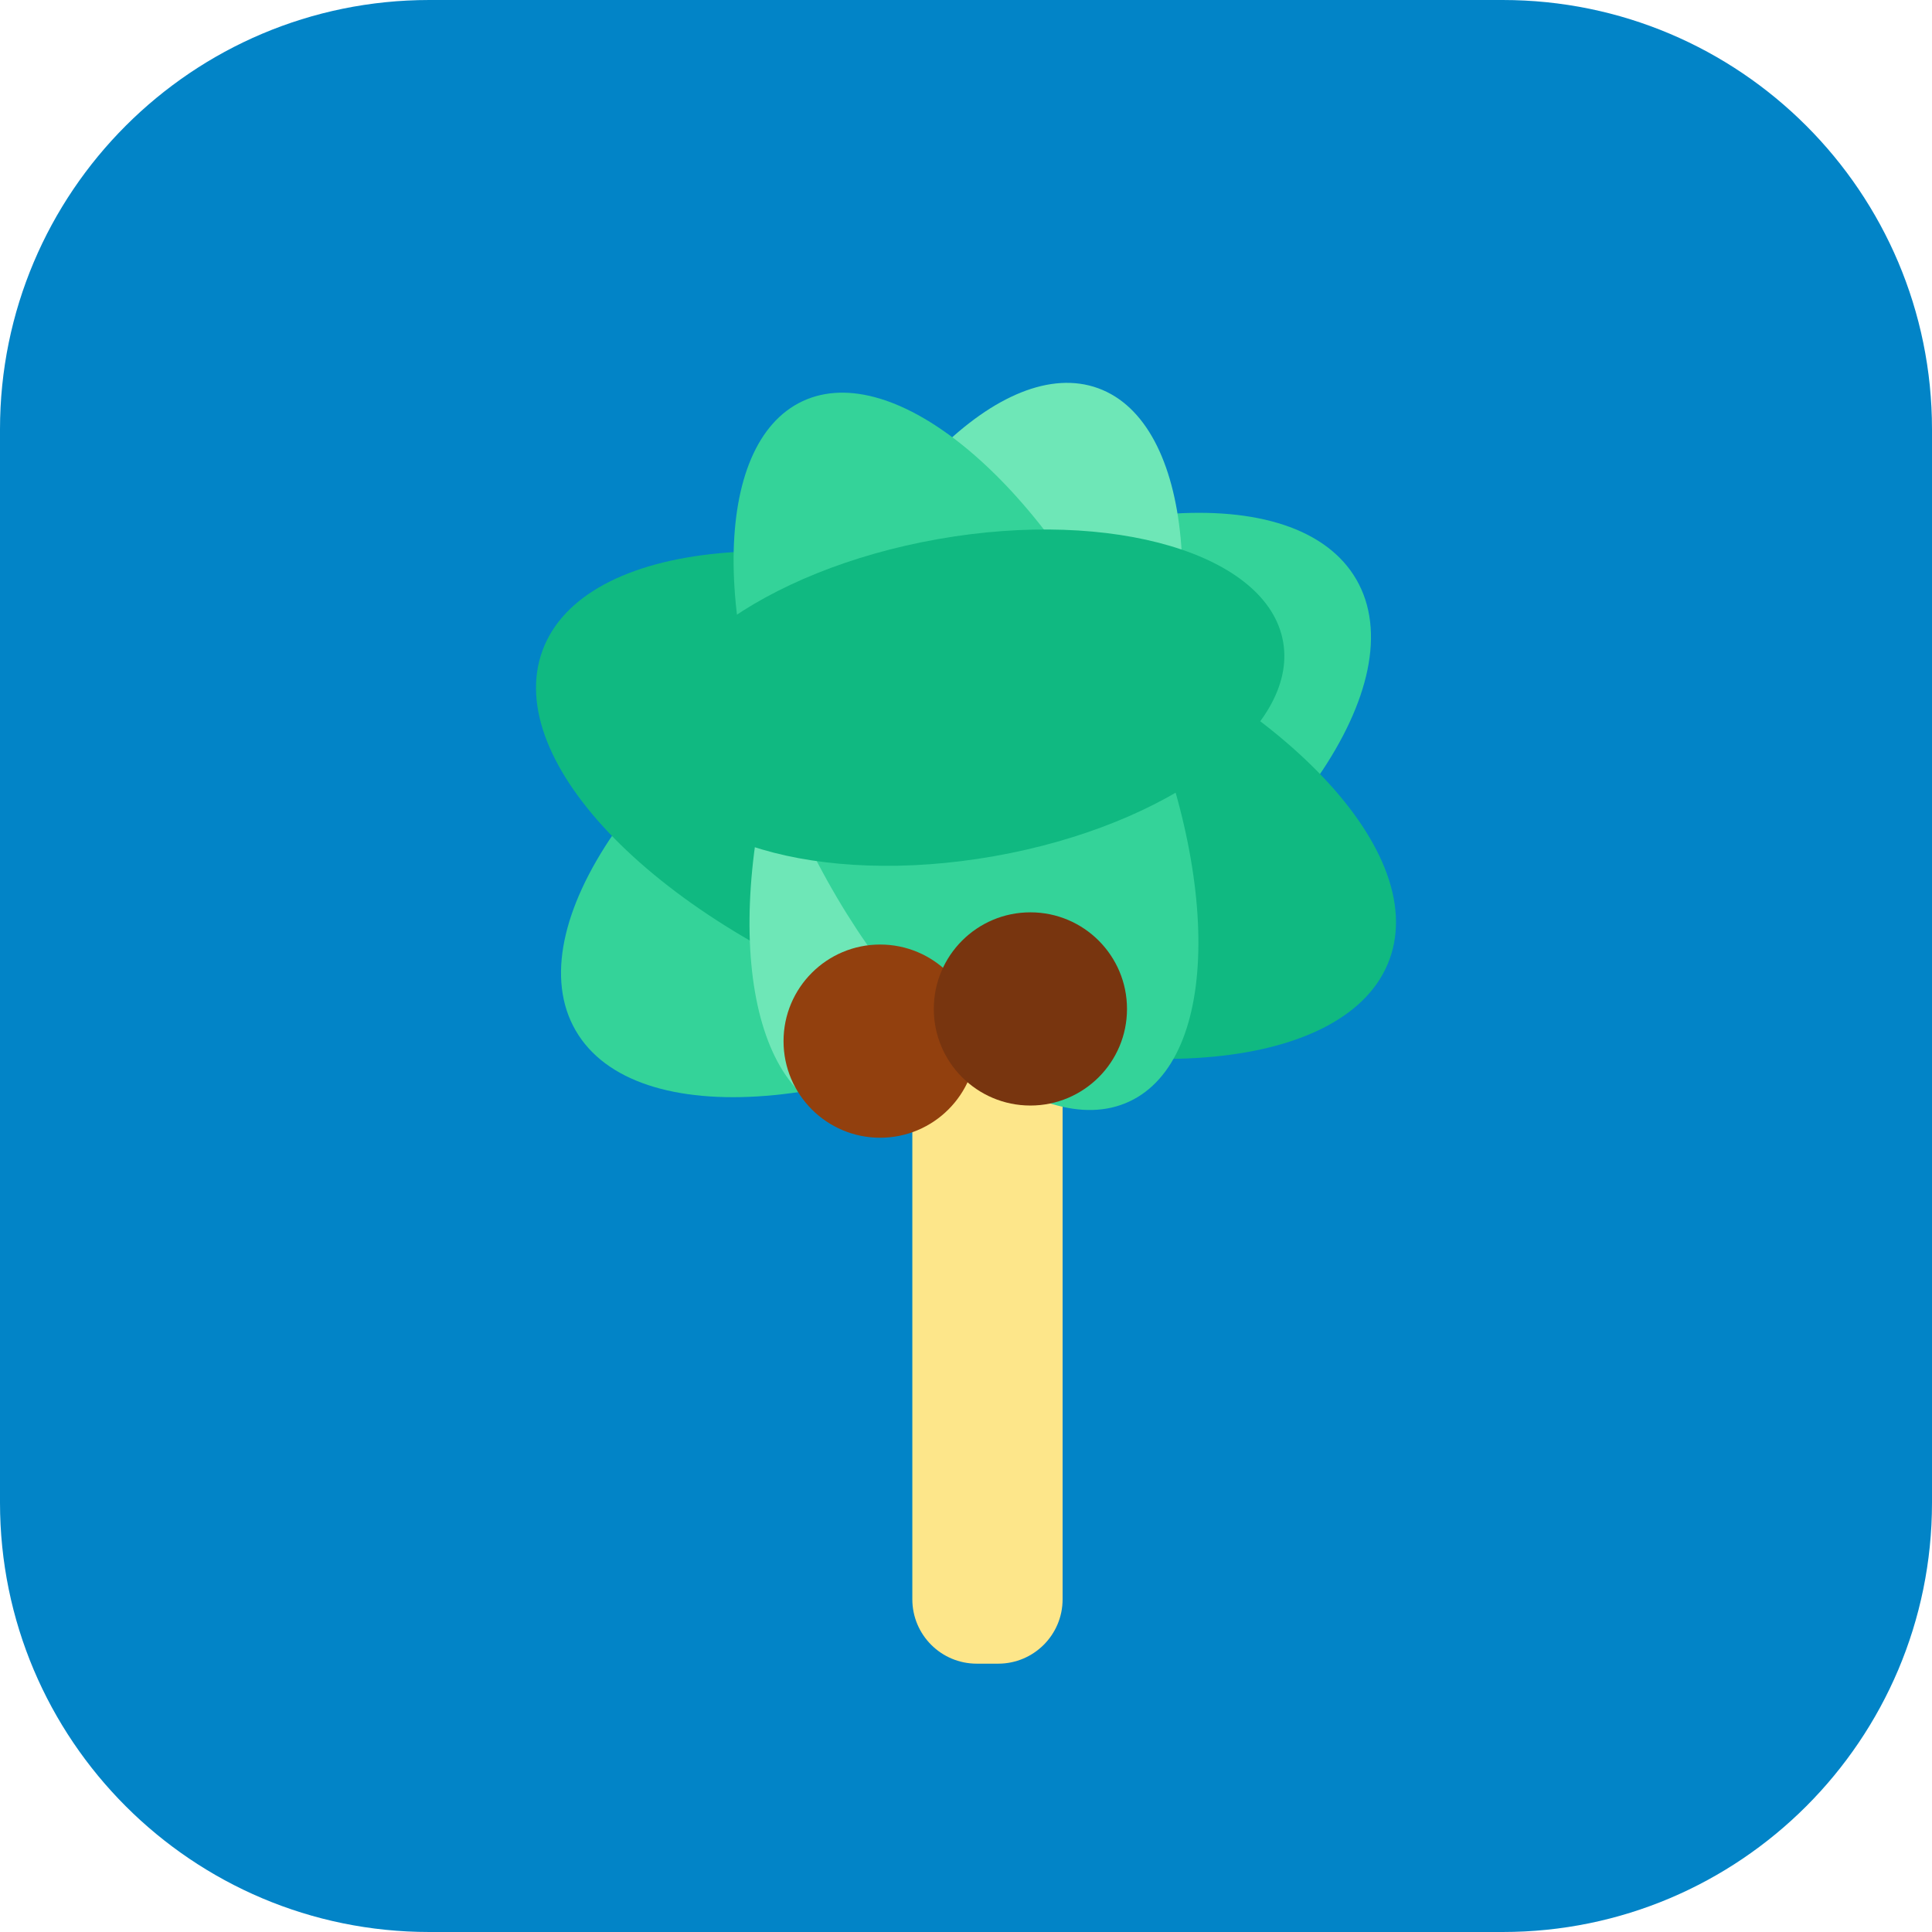
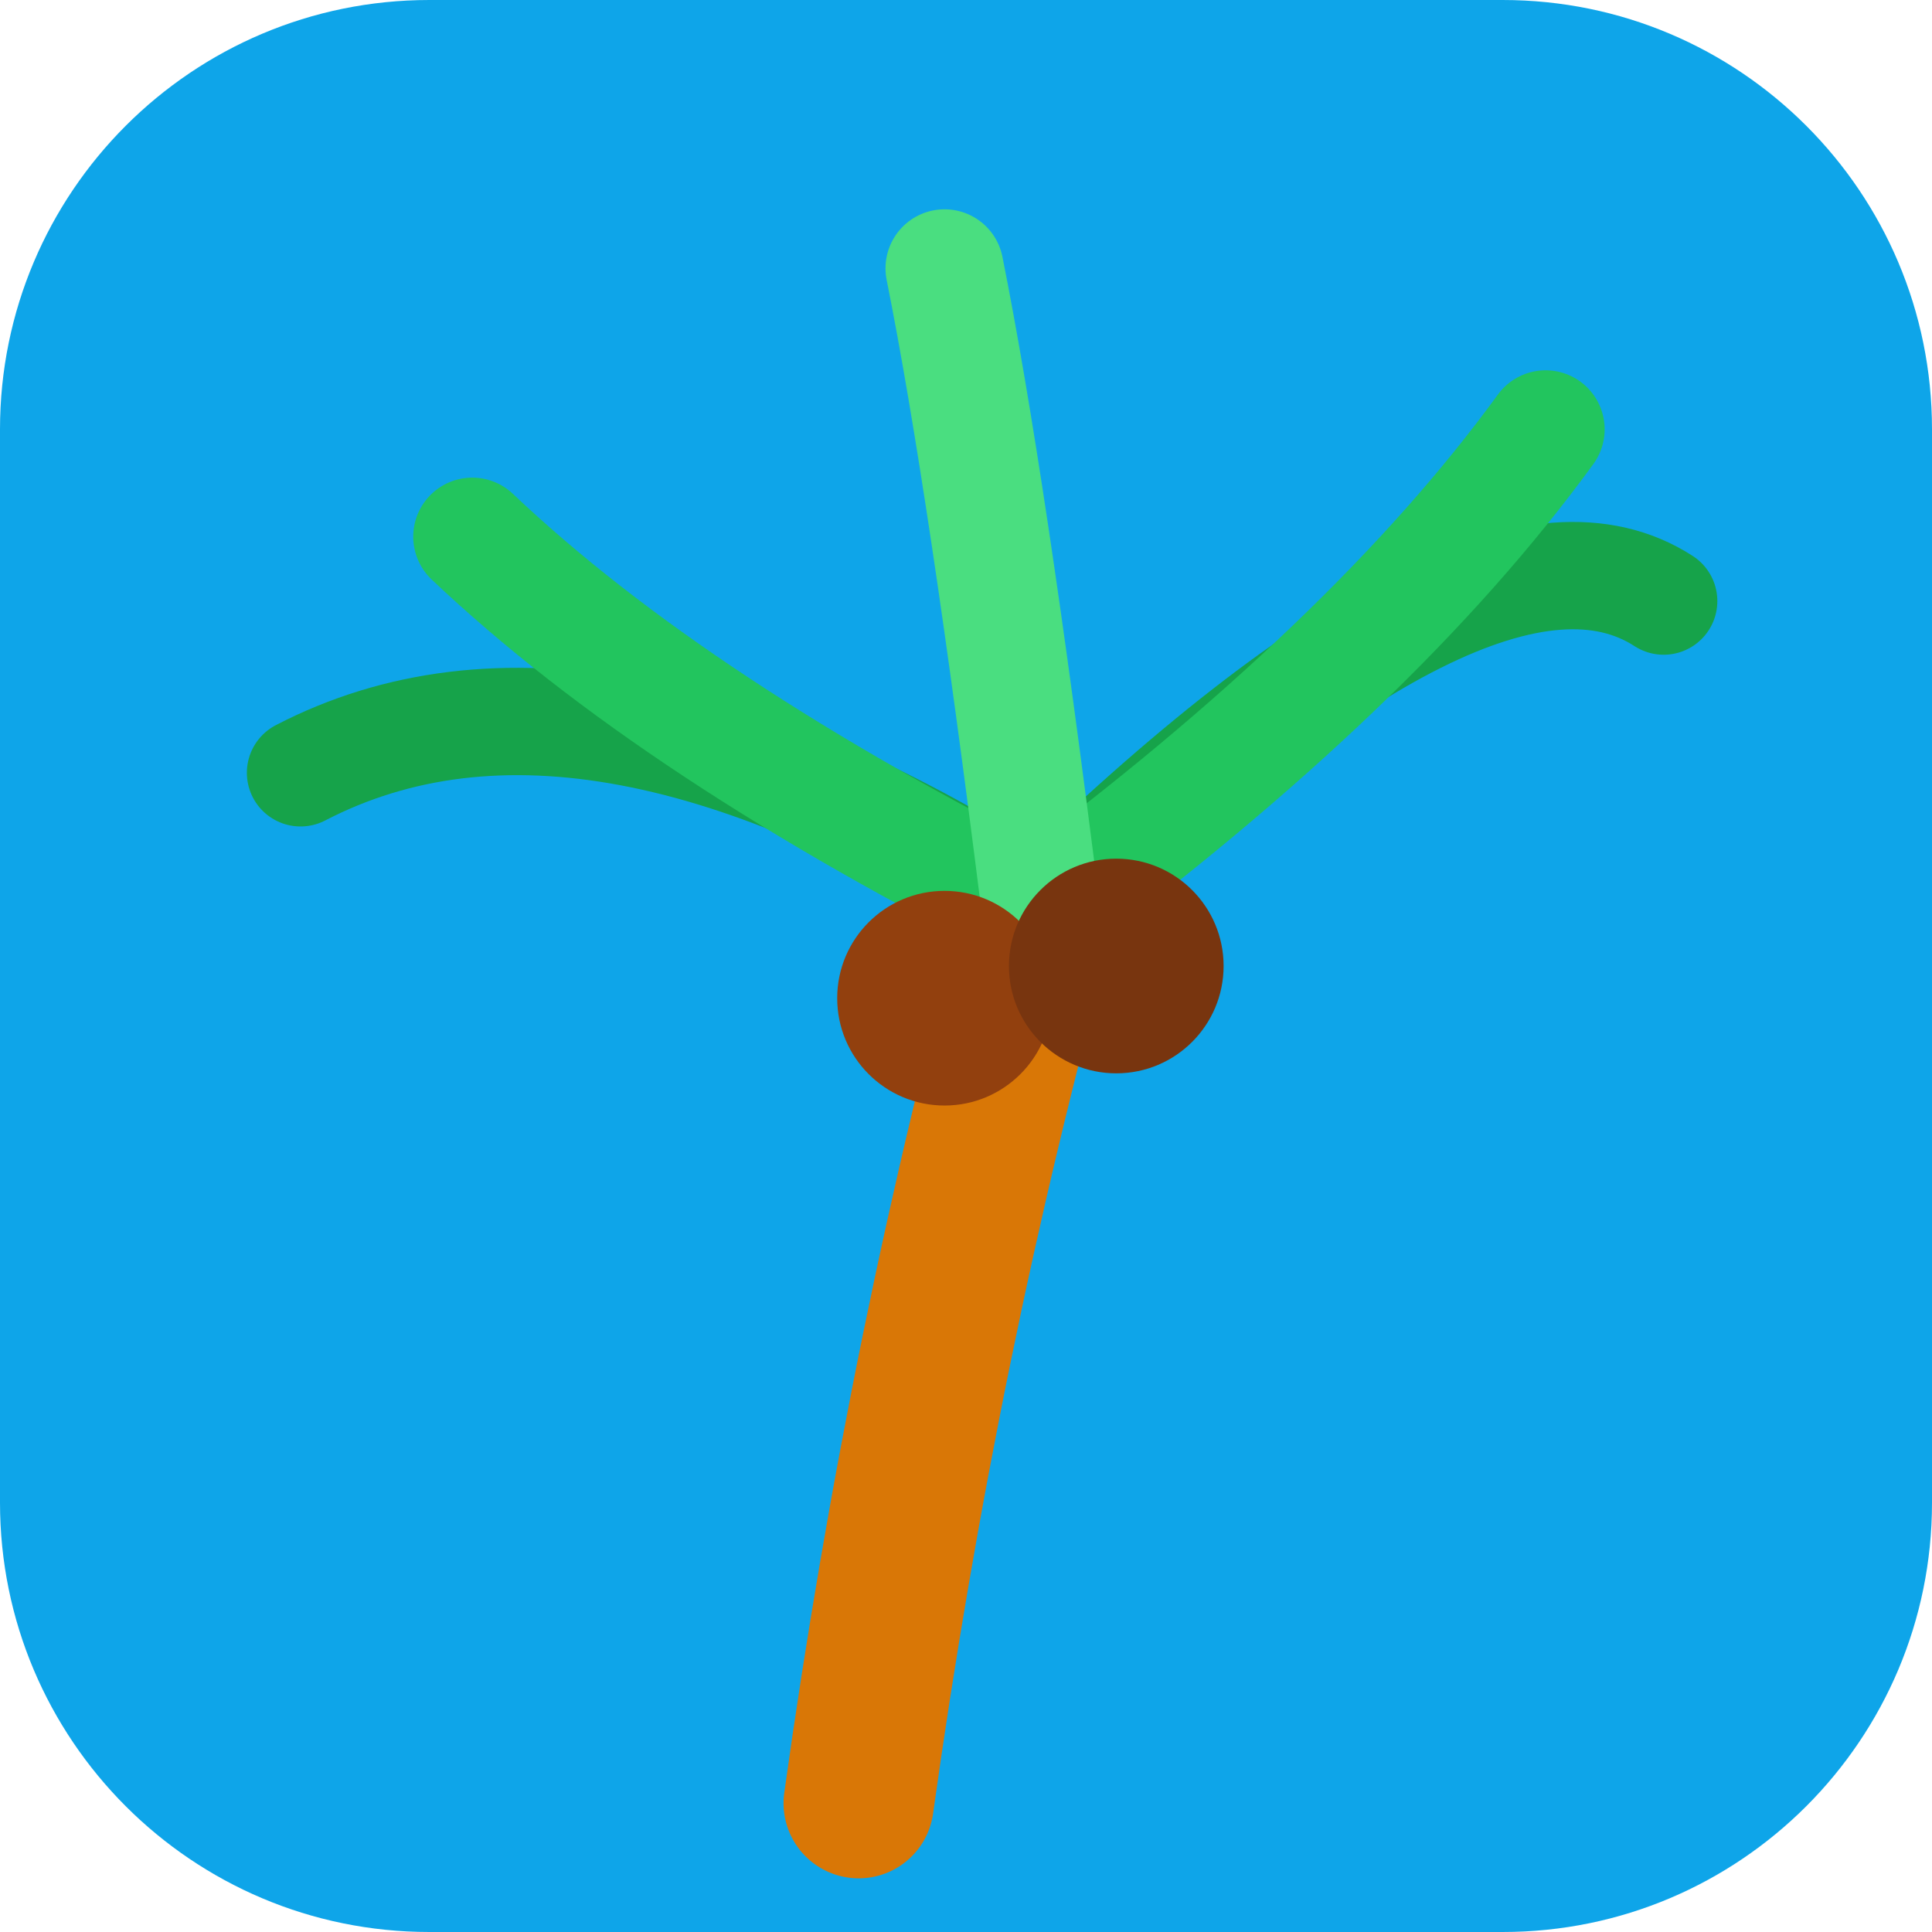
<svg xmlns="http://www.w3.org/2000/svg" viewBox="0 0 180 180">
-   <rect width="180" height="180" rx="40" fill="#0284c7" />
-   <rect x="85" y="90" width="14" height="65" rx="6" fill="#fde68a" />
-   <ellipse cx="90" cy="75" rx="42" ry="20" fill="#34d399" transform="rotate(-30 90 75)" />
-   <ellipse cx="90" cy="75" rx="42" ry="20" fill="#10b981" transform="rotate(20 90 75)" />
-   <ellipse cx="90" cy="70" rx="36" ry="17" fill="#6ee7b7" transform="rotate(-70 90 70)" />
-   <ellipse cx="90" cy="70" rx="36" ry="17" fill="#34d399" transform="rotate(65 90 70)" />
-   <ellipse cx="90" cy="65" rx="30" ry="15" fill="#10b981" transform="rotate(-10 90 65)" />
-   <circle cx="82" cy="97" r="9" fill="#92400e" />
-   <circle cx="96" cy="94" r="9" fill="#78350f" />
+   <rect width="180" height="180" rx="40" fill="#0ea5e9" />
+   <path d="M80 168 Q86 125 97 85" stroke="#d97706" stroke-width="14" stroke-linecap="round" fill="none" />
+   <path d="M97 85 Q55 58 28 72" stroke="#16a34a" stroke-width="10" stroke-linecap="round" fill="none" />
+   <path d="M97 85 Q138 45 155 56" stroke="#16a34a" stroke-width="10" stroke-linecap="round" fill="none" />
+   <path d="M97 85 Q63 68 44 50" stroke="#22c55e" stroke-width="11" stroke-linecap="round" fill="none" />
+   <path d="M97 85 Q128 62 144 40" stroke="#22c55e" stroke-width="11" stroke-linecap="round" fill="none" />
+   <path d="M97 85 Q92 45 88 25" stroke="#4ade80" stroke-width="11" stroke-linecap="round" fill="none" />
+   <circle cx="88" cy="93" r="10" fill="#92400e" />
+   <circle cx="104" cy="90" r="10" fill="#78350f" />
</svg>
